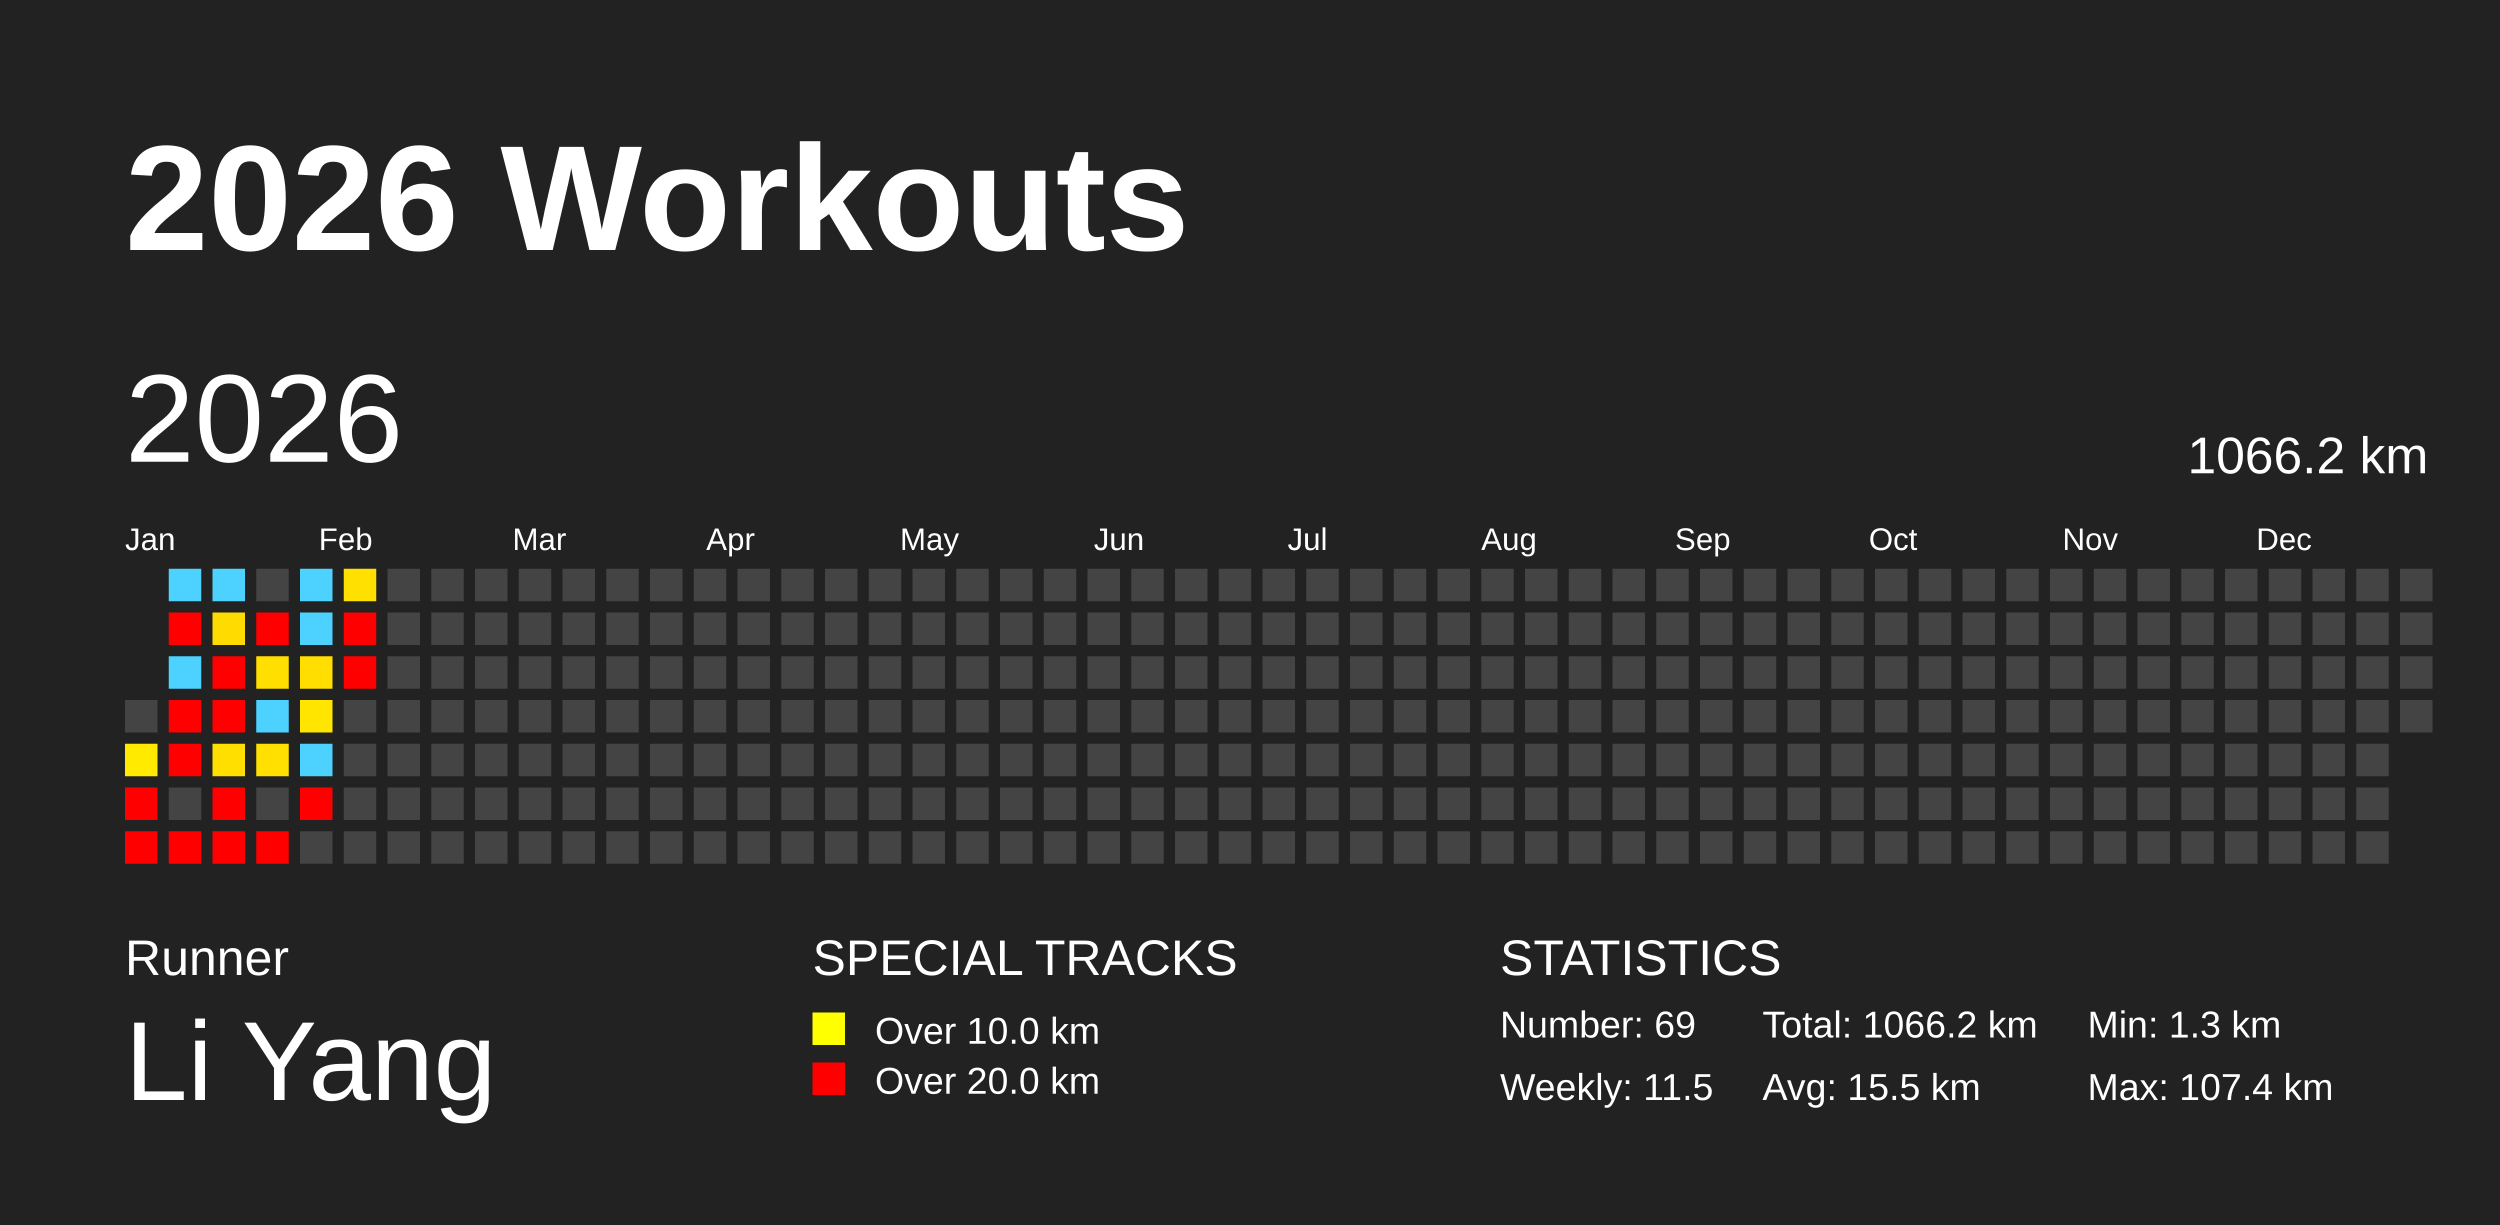
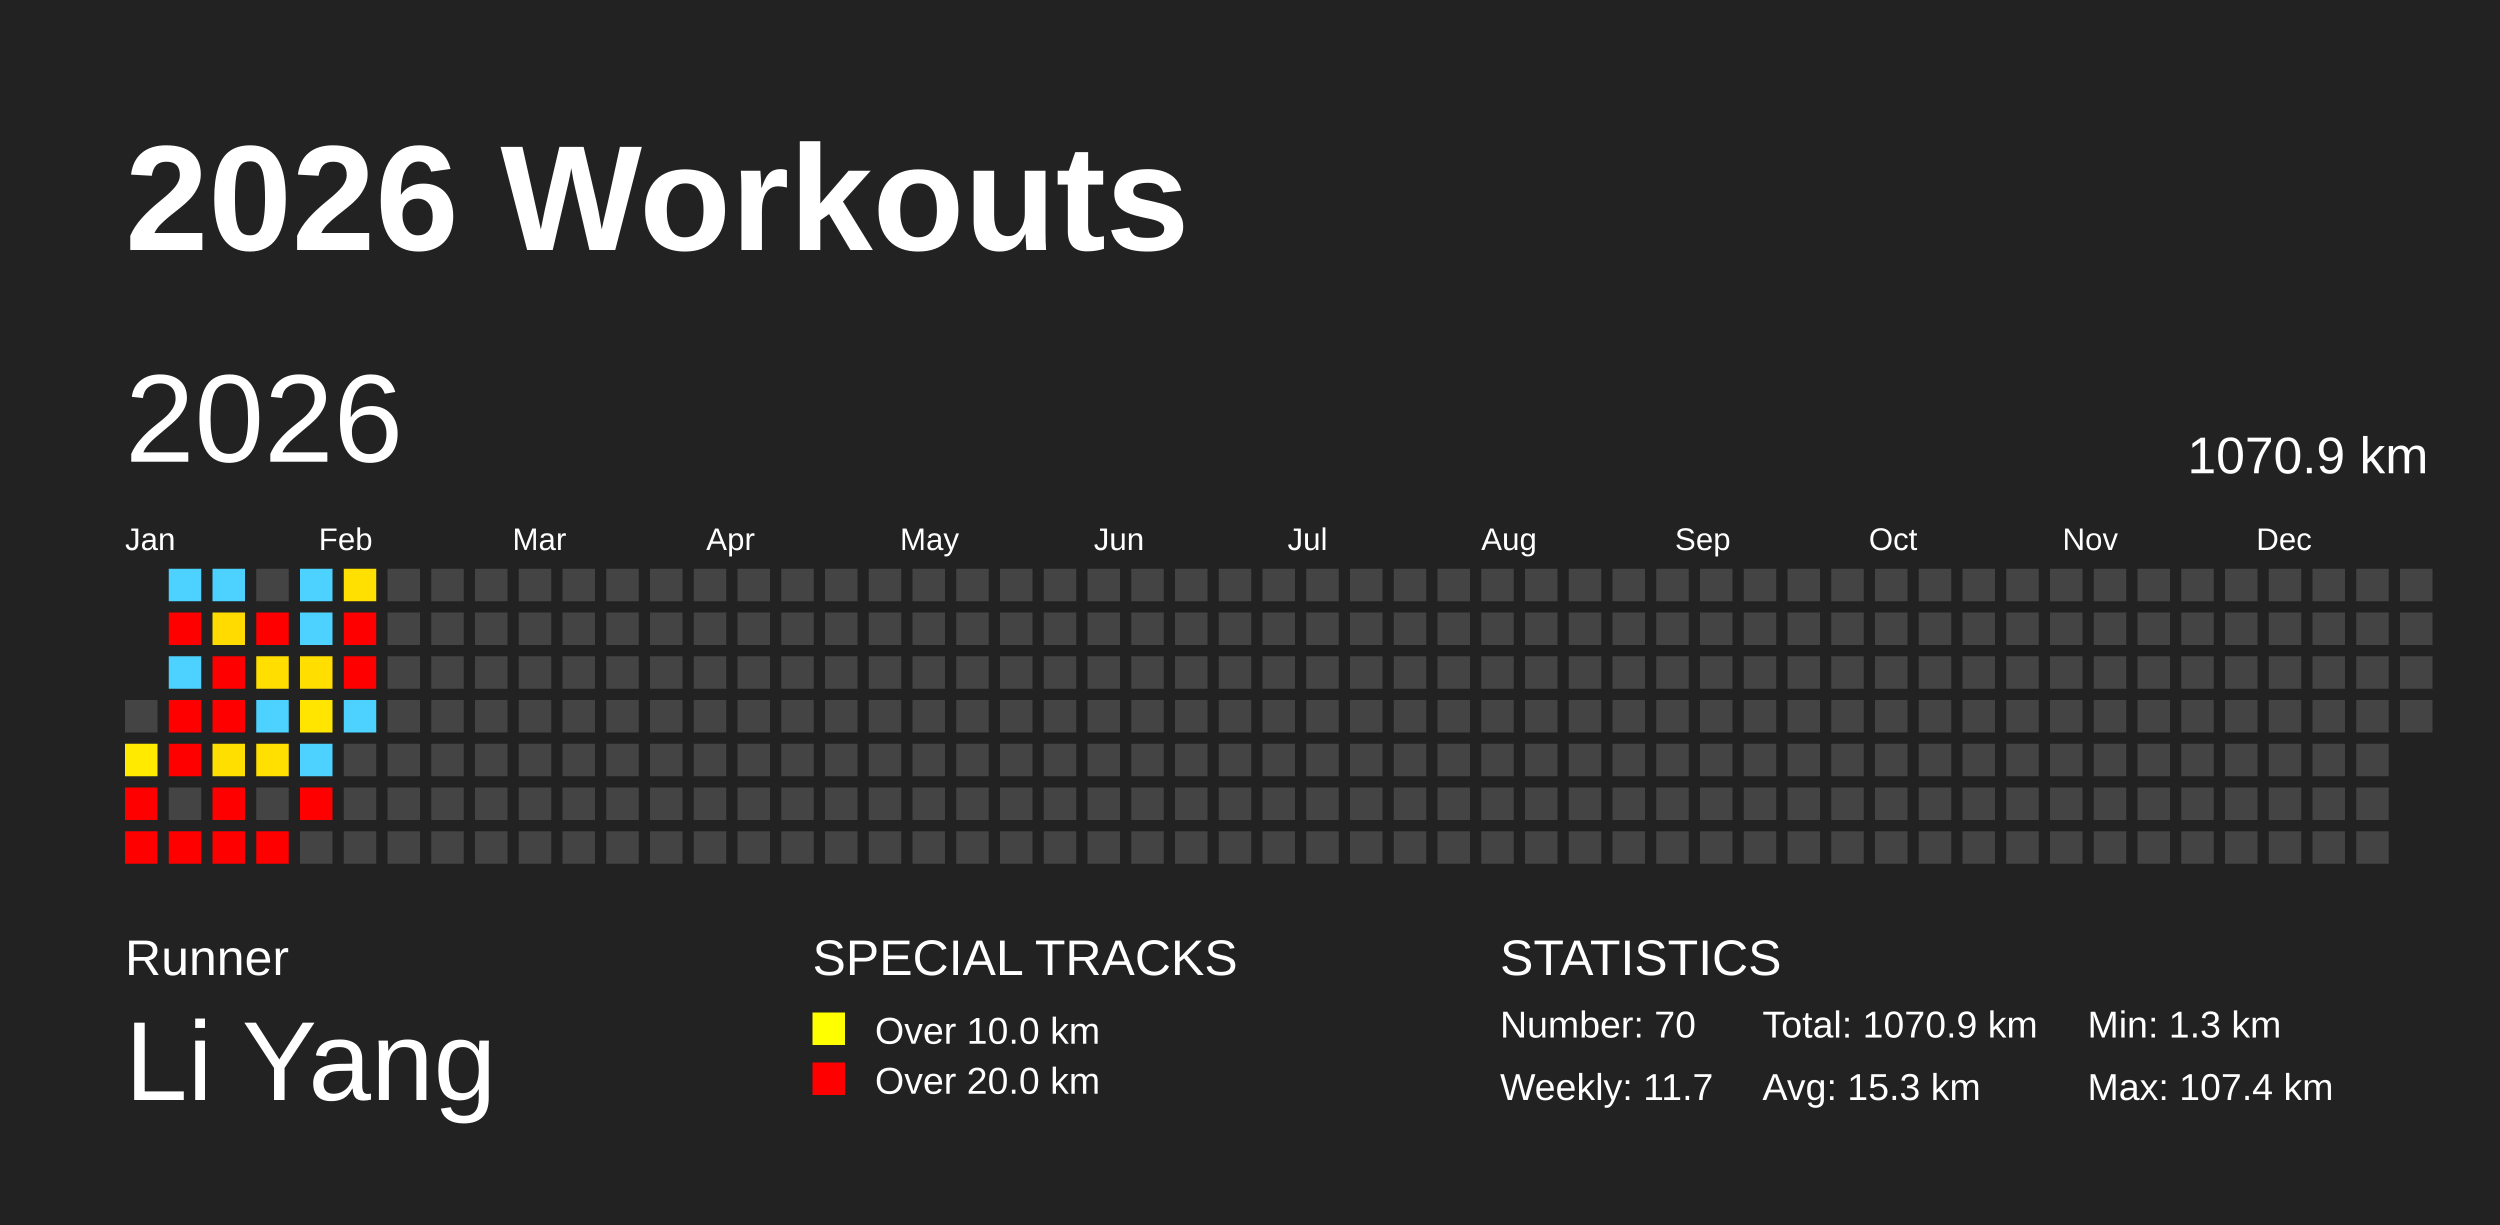
<svg xmlns="http://www.w3.org/2000/svg" baseProfile="full" height="98mm" version="1.1" viewBox="0,0,200,98" width="200mm">
  <defs />
  <rect fill="#222222" height="98" width="200" x="0" y="0" />
  <text fill="#FFFFFF" style="font-size:12px; font-family:Arial; font-weight:bold;" x="10" y="20">2026 Workouts</text>
  <text fill="#FFFFFF" style="font-size:4px; font-family:Arial" x="10" y="78">Runner</text>
  <text fill="#FFFFFF" style="font-size:9px; font-family:Arial" x="10" y="88">Li Yang</text>
  <text fill="#FFFFFF" style="font-size:4px; font-family:Arial" x="65" y="78">SPECIAL TRACKS</text>
  <rect fill="yellow" height="2.6" width="2.6" x="65" y="81" />
  <text fill="#FFFFFF" style="font-size:3px; font-family:Arial" x="70" y="83.5">Over 10.0 km</text>
  <rect fill="red" height="2.6" width="2.6" x="65" y="85" />
  <text fill="#FFFFFF" style="font-size:3px; font-family:Arial" x="70" y="87.5">Over 20.0 km</text>
  <text fill="#FFFFFF" style="font-size:4px; font-family:Arial" x="120" y="78">STATISTICS</text>
-   <text fill="#FFFFFF" style="font-size:3px; font-family:Arial" x="120" y="83">Number: 69</text>
-   <text fill="#FFFFFF" style="font-size:3px; font-family:Arial" x="120" y="88">Weekly: 11.5</text>
-   <text fill="#FFFFFF" style="font-size:3px; font-family:Arial" x="141" y="83">Total: 1066.2 km</text>
-   <text fill="#FFFFFF" style="font-size:3px; font-family:Arial" x="141" y="88">Avg: 15.5 km</text>
+   <text fill="#FFFFFF" style="font-size:3px; font-family:Arial" x="120" y="83">Number: 70</text>
+   <text fill="#FFFFFF" style="font-size:3px; font-family:Arial" x="120" y="88">Weekly: 11.7</text>
+   <text fill="#FFFFFF" style="font-size:3px; font-family:Arial" x="141" y="83">Total: 1070.9 km</text>
+   <text fill="#FFFFFF" style="font-size:3px; font-family:Arial" x="141" y="88">Avg: 15.3 km</text>
  <text fill="#FFFFFF" style="font-size:3px; font-family:Arial" x="167" y="83">Min: 1.3 km</text>
  <text fill="#FFFFFF" style="font-size:3px; font-family:Arial" x="167" y="88">Max: 107.4 km</text>
  <text dominant-baseline="hanging" fill="#FFFFFF" style="font-size:10.0px; font-family:Arial;" x="10" y="30">2026</text>
-   <text dominant-baseline="hanging" fill="#FFFFFF" style="font-size:4.125px; font-family:Arial;" x="175" y="35">1066.2 km</text>
+   <text dominant-baseline="hanging" fill="#FFFFFF" style="font-size:4.125px; font-family:Arial;" x="175" y="35">1070.9 km</text>
  <text fill="#FFFFFF" style="font-size:2.5px; font-family:Arial" x="10.0" y="44">Jan</text>
  <text fill="#FFFFFF" style="font-size:2.5px; font-family:Arial" x="25.5" y="44">Feb</text>
  <text fill="#FFFFFF" style="font-size:2.5px; font-family:Arial" x="41.0" y="44">Mar</text>
  <text fill="#FFFFFF" style="font-size:2.5px; font-family:Arial" x="56.5" y="44">Apr</text>
  <text fill="#FFFFFF" style="font-size:2.5px; font-family:Arial" x="72.0" y="44">May</text>
  <text fill="#FFFFFF" style="font-size:2.5px; font-family:Arial" x="87.5" y="44">Jun</text>
  <text fill="#FFFFFF" style="font-size:2.5px; font-family:Arial" x="103.0" y="44">Jul</text>
  <text fill="#FFFFFF" style="font-size:2.5px; font-family:Arial" x="118.5" y="44">Aug</text>
  <text fill="#FFFFFF" style="font-size:2.5px; font-family:Arial" x="134.0" y="44">Sep</text>
  <text fill="#FFFFFF" style="font-size:2.5px; font-family:Arial" x="149.5" y="44">Oct</text>
  <text fill="#FFFFFF" style="font-size:2.5px; font-family:Arial" x="165.0" y="44">Nov</text>
  <text fill="#FFFFFF" style="font-size:2.5px; font-family:Arial" x="180.5" y="44">Dec</text>
  <rect fill="#444444" height="2.6" width="2.6" x="10.0" y="56.0" />
  <rect fill="#ffea00" height="2.6" width="2.6" x="10.0" y="59.5" />
  <rect fill="red" height="2.6" width="2.6" x="10.0" y="63.0" />
  <rect fill="red" height="2.6" width="2.6" x="10.0" y="66.5" />
  <rect fill="#4dd2ff" height="2.6" width="2.6" x="13.5" y="45.5" />
  <rect fill="red" height="2.6" width="2.6" x="13.5" y="49.0" />
  <rect fill="#4dd2ff" height="2.6" width="2.6" x="13.5" y="52.5" />
  <rect fill="red" height="2.6" width="2.6" x="13.5" y="56.0" />
  <rect fill="red" height="2.6" width="2.6" x="13.5" y="59.5" />
  <rect fill="#444444" height="2.6" width="2.6" x="13.5" y="63.0" />
  <rect fill="red" height="2.6" width="2.6" x="13.5" y="66.5" />
  <rect fill="#4dd2ff" height="2.6" width="2.6" x="17.0" y="45.5" />
  <rect fill="#ffdb00" height="2.6" width="2.6" x="17.0" y="49.0" />
  <rect fill="red" height="2.6" width="2.6" x="17.0" y="52.5" />
  <rect fill="red" height="2.6" width="2.6" x="17.0" y="56.0" />
  <rect fill="#ffdf00" height="2.6" width="2.6" x="17.0" y="59.5" />
  <rect fill="red" height="2.6" width="2.6" x="17.0" y="63.0" />
  <rect fill="red" height="2.6" width="2.6" x="17.0" y="66.5" />
  <rect fill="#444444" height="2.6" width="2.6" x="20.5" y="45.5" />
  <rect fill="red" height="2.6" width="2.6" x="20.5" y="49.0" />
-   <rect fill="#ffdf00" height="2.6" width="2.6" x="20.5" y="52.5" />
+   <rect fill="#ffde00" height="2.6" width="2.6" x="20.5" y="52.5" />
  <rect fill="#4dd2ff" height="2.6" width="2.6" x="20.5" y="56.0" />
  <rect fill="#ffe000" height="2.6" width="2.6" x="20.5" y="59.5" />
  <rect fill="#444444" height="2.6" width="2.6" x="20.5" y="63.0" />
  <rect fill="red" height="2.6" width="2.6" x="20.5" y="66.5" />
  <rect fill="#4dd2ff" height="2.6" width="2.6" x="24.0" y="45.5" />
  <rect fill="#4dd2ff" height="2.6" width="2.6" x="24.0" y="49.0" />
  <rect fill="#ffde00" height="2.6" width="2.6" x="24.0" y="52.5" />
  <rect fill="#ffe500" height="2.6" width="2.6" x="24.0" y="56.0" />
  <rect fill="#4dd2ff" height="2.6" width="2.6" x="24.0" y="59.5" />
  <rect fill="red" height="2.6" width="2.6" x="24.0" y="63.0" />
  <rect fill="#444444" height="2.6" width="2.6" x="24.0" y="66.5" />
  <rect fill="#ffe000" height="2.6" width="2.6" x="27.5" y="45.5" />
  <rect fill="red" height="2.6" width="2.6" x="27.5" y="49.0" />
  <rect fill="red" height="2.6" width="2.6" x="27.5" y="52.5" />
-   <rect fill="#444444" height="2.6" width="2.6" x="27.5" y="56.0" />
+   <rect fill="#4dd2ff" height="2.6" width="2.6" x="27.5" y="56.0" />
  <rect fill="#444444" height="2.6" width="2.6" x="27.5" y="59.5" />
  <rect fill="#444444" height="2.6" width="2.6" x="27.5" y="63.0" />
  <rect fill="#444444" height="2.6" width="2.6" x="27.5" y="66.5" />
  <rect fill="#444444" height="2.6" width="2.6" x="31.0" y="45.5" />
  <rect fill="#444444" height="2.6" width="2.6" x="31.0" y="49.0" />
  <rect fill="#444444" height="2.6" width="2.6" x="31.0" y="52.5" />
  <rect fill="#444444" height="2.6" width="2.6" x="31.0" y="56.0" />
  <rect fill="#444444" height="2.6" width="2.6" x="31.0" y="59.5" />
  <rect fill="#444444" height="2.6" width="2.6" x="31.0" y="63.0" />
  <rect fill="#444444" height="2.6" width="2.6" x="31.0" y="66.5" />
  <rect fill="#444444" height="2.6" width="2.6" x="34.5" y="45.5" />
  <rect fill="#444444" height="2.6" width="2.6" x="34.5" y="49.0" />
  <rect fill="#444444" height="2.6" width="2.6" x="34.5" y="52.5" />
  <rect fill="#444444" height="2.6" width="2.6" x="34.5" y="56.0" />
  <rect fill="#444444" height="2.6" width="2.6" x="34.5" y="59.5" />
  <rect fill="#444444" height="2.6" width="2.6" x="34.5" y="63.0" />
  <rect fill="#444444" height="2.6" width="2.6" x="34.5" y="66.5" />
  <rect fill="#444444" height="2.6" width="2.6" x="38.0" y="45.5" />
  <rect fill="#444444" height="2.6" width="2.6" x="38.0" y="49.0" />
  <rect fill="#444444" height="2.6" width="2.6" x="38.0" y="52.5" />
  <rect fill="#444444" height="2.6" width="2.6" x="38.0" y="56.0" />
  <rect fill="#444444" height="2.6" width="2.6" x="38.0" y="59.5" />
  <rect fill="#444444" height="2.6" width="2.6" x="38.0" y="63.0" />
  <rect fill="#444444" height="2.6" width="2.6" x="38.0" y="66.5" />
  <rect fill="#444444" height="2.6" width="2.6" x="41.5" y="45.5" />
  <rect fill="#444444" height="2.6" width="2.6" x="41.5" y="49.0" />
  <rect fill="#444444" height="2.6" width="2.6" x="41.5" y="52.5" />
  <rect fill="#444444" height="2.6" width="2.6" x="41.5" y="56.0" />
  <rect fill="#444444" height="2.6" width="2.6" x="41.5" y="59.5" />
  <rect fill="#444444" height="2.6" width="2.6" x="41.5" y="63.0" />
  <rect fill="#444444" height="2.6" width="2.6" x="41.5" y="66.5" />
  <rect fill="#444444" height="2.6" width="2.6" x="45.0" y="45.5" />
  <rect fill="#444444" height="2.6" width="2.6" x="45.0" y="49.0" />
  <rect fill="#444444" height="2.6" width="2.6" x="45.0" y="52.5" />
  <rect fill="#444444" height="2.6" width="2.6" x="45.0" y="56.0" />
  <rect fill="#444444" height="2.6" width="2.6" x="45.0" y="59.5" />
  <rect fill="#444444" height="2.6" width="2.6" x="45.0" y="63.0" />
  <rect fill="#444444" height="2.6" width="2.6" x="45.0" y="66.5" />
  <rect fill="#444444" height="2.6" width="2.6" x="48.5" y="45.5" />
  <rect fill="#444444" height="2.6" width="2.6" x="48.5" y="49.0" />
  <rect fill="#444444" height="2.6" width="2.6" x="48.5" y="52.5" />
  <rect fill="#444444" height="2.6" width="2.6" x="48.5" y="56.0" />
  <rect fill="#444444" height="2.6" width="2.6" x="48.5" y="59.5" />
  <rect fill="#444444" height="2.6" width="2.6" x="48.5" y="63.0" />
  <rect fill="#444444" height="2.6" width="2.6" x="48.5" y="66.5" />
  <rect fill="#444444" height="2.6" width="2.6" x="52.0" y="45.5" />
  <rect fill="#444444" height="2.6" width="2.6" x="52.0" y="49.0" />
  <rect fill="#444444" height="2.6" width="2.6" x="52.0" y="52.5" />
  <rect fill="#444444" height="2.6" width="2.6" x="52.0" y="56.0" />
  <rect fill="#444444" height="2.6" width="2.6" x="52.0" y="59.5" />
  <rect fill="#444444" height="2.6" width="2.6" x="52.0" y="63.0" />
  <rect fill="#444444" height="2.6" width="2.6" x="52.0" y="66.5" />
  <rect fill="#444444" height="2.6" width="2.6" x="55.5" y="45.5" />
  <rect fill="#444444" height="2.6" width="2.6" x="55.5" y="49.0" />
  <rect fill="#444444" height="2.6" width="2.6" x="55.5" y="52.5" />
  <rect fill="#444444" height="2.6" width="2.6" x="55.5" y="56.0" />
  <rect fill="#444444" height="2.6" width="2.6" x="55.5" y="59.5" />
  <rect fill="#444444" height="2.6" width="2.6" x="55.5" y="63.0" />
  <rect fill="#444444" height="2.6" width="2.6" x="55.5" y="66.5" />
  <rect fill="#444444" height="2.6" width="2.6" x="59.0" y="45.5" />
  <rect fill="#444444" height="2.6" width="2.6" x="59.0" y="49.0" />
  <rect fill="#444444" height="2.6" width="2.6" x="59.0" y="52.5" />
  <rect fill="#444444" height="2.6" width="2.6" x="59.0" y="56.0" />
  <rect fill="#444444" height="2.6" width="2.6" x="59.0" y="59.5" />
  <rect fill="#444444" height="2.6" width="2.6" x="59.0" y="63.0" />
  <rect fill="#444444" height="2.6" width="2.6" x="59.0" y="66.5" />
  <rect fill="#444444" height="2.6" width="2.6" x="62.5" y="45.5" />
  <rect fill="#444444" height="2.6" width="2.6" x="62.5" y="49.0" />
  <rect fill="#444444" height="2.6" width="2.6" x="62.5" y="52.5" />
  <rect fill="#444444" height="2.6" width="2.6" x="62.5" y="56.0" />
  <rect fill="#444444" height="2.6" width="2.6" x="62.5" y="59.5" />
  <rect fill="#444444" height="2.6" width="2.6" x="62.5" y="63.0" />
  <rect fill="#444444" height="2.6" width="2.6" x="62.5" y="66.5" />
  <rect fill="#444444" height="2.6" width="2.6" x="66.0" y="45.5" />
  <rect fill="#444444" height="2.6" width="2.6" x="66.0" y="49.0" />
  <rect fill="#444444" height="2.6" width="2.6" x="66.0" y="52.5" />
  <rect fill="#444444" height="2.6" width="2.6" x="66.0" y="56.0" />
  <rect fill="#444444" height="2.6" width="2.6" x="66.0" y="59.5" />
  <rect fill="#444444" height="2.6" width="2.6" x="66.0" y="63.0" />
  <rect fill="#444444" height="2.6" width="2.6" x="66.0" y="66.5" />
  <rect fill="#444444" height="2.6" width="2.6" x="69.5" y="45.5" />
  <rect fill="#444444" height="2.6" width="2.6" x="69.5" y="49.0" />
  <rect fill="#444444" height="2.6" width="2.6" x="69.5" y="52.5" />
  <rect fill="#444444" height="2.6" width="2.6" x="69.5" y="56.0" />
  <rect fill="#444444" height="2.6" width="2.6" x="69.5" y="59.5" />
  <rect fill="#444444" height="2.6" width="2.6" x="69.5" y="63.0" />
  <rect fill="#444444" height="2.6" width="2.6" x="69.5" y="66.5" />
  <rect fill="#444444" height="2.6" width="2.6" x="73.0" y="45.5" />
  <rect fill="#444444" height="2.6" width="2.6" x="73.0" y="49.0" />
  <rect fill="#444444" height="2.6" width="2.6" x="73.0" y="52.5" />
  <rect fill="#444444" height="2.6" width="2.6" x="73.0" y="56.0" />
  <rect fill="#444444" height="2.6" width="2.6" x="73.0" y="59.5" />
  <rect fill="#444444" height="2.6" width="2.6" x="73.0" y="63.0" />
  <rect fill="#444444" height="2.6" width="2.6" x="73.0" y="66.5" />
  <rect fill="#444444" height="2.6" width="2.6" x="76.5" y="45.5" />
  <rect fill="#444444" height="2.6" width="2.6" x="76.5" y="49.0" />
  <rect fill="#444444" height="2.6" width="2.6" x="76.5" y="52.5" />
  <rect fill="#444444" height="2.6" width="2.6" x="76.5" y="56.0" />
  <rect fill="#444444" height="2.6" width="2.6" x="76.5" y="59.5" />
  <rect fill="#444444" height="2.6" width="2.6" x="76.5" y="63.0" />
  <rect fill="#444444" height="2.6" width="2.6" x="76.5" y="66.5" />
  <rect fill="#444444" height="2.6" width="2.6" x="80.0" y="45.5" />
  <rect fill="#444444" height="2.6" width="2.6" x="80.0" y="49.0" />
  <rect fill="#444444" height="2.6" width="2.6" x="80.0" y="52.5" />
  <rect fill="#444444" height="2.6" width="2.6" x="80.0" y="56.0" />
  <rect fill="#444444" height="2.6" width="2.6" x="80.0" y="59.5" />
  <rect fill="#444444" height="2.6" width="2.6" x="80.0" y="63.0" />
  <rect fill="#444444" height="2.6" width="2.6" x="80.0" y="66.5" />
  <rect fill="#444444" height="2.6" width="2.6" x="83.5" y="45.5" />
  <rect fill="#444444" height="2.6" width="2.6" x="83.5" y="49.0" />
  <rect fill="#444444" height="2.6" width="2.6" x="83.5" y="52.5" />
  <rect fill="#444444" height="2.6" width="2.6" x="83.5" y="56.0" />
  <rect fill="#444444" height="2.6" width="2.6" x="83.5" y="59.5" />
  <rect fill="#444444" height="2.6" width="2.6" x="83.5" y="63.0" />
  <rect fill="#444444" height="2.6" width="2.6" x="83.5" y="66.5" />
  <rect fill="#444444" height="2.6" width="2.6" x="87.0" y="45.5" />
  <rect fill="#444444" height="2.6" width="2.6" x="87.0" y="49.0" />
  <rect fill="#444444" height="2.6" width="2.6" x="87.0" y="52.5" />
  <rect fill="#444444" height="2.6" width="2.6" x="87.0" y="56.0" />
  <rect fill="#444444" height="2.6" width="2.6" x="87.0" y="59.5" />
  <rect fill="#444444" height="2.6" width="2.6" x="87.0" y="63.0" />
  <rect fill="#444444" height="2.6" width="2.6" x="87.0" y="66.5" />
  <rect fill="#444444" height="2.6" width="2.6" x="90.5" y="45.5" />
  <rect fill="#444444" height="2.6" width="2.6" x="90.5" y="49.0" />
  <rect fill="#444444" height="2.6" width="2.6" x="90.5" y="52.5" />
  <rect fill="#444444" height="2.6" width="2.6" x="90.5" y="56.0" />
  <rect fill="#444444" height="2.6" width="2.6" x="90.5" y="59.5" />
  <rect fill="#444444" height="2.6" width="2.6" x="90.5" y="63.0" />
  <rect fill="#444444" height="2.6" width="2.6" x="90.5" y="66.5" />
  <rect fill="#444444" height="2.6" width="2.6" x="94.0" y="45.5" />
  <rect fill="#444444" height="2.6" width="2.6" x="94.0" y="49.0" />
  <rect fill="#444444" height="2.6" width="2.6" x="94.0" y="52.5" />
  <rect fill="#444444" height="2.6" width="2.6" x="94.0" y="56.0" />
  <rect fill="#444444" height="2.6" width="2.6" x="94.0" y="59.5" />
  <rect fill="#444444" height="2.6" width="2.6" x="94.0" y="63.0" />
  <rect fill="#444444" height="2.6" width="2.6" x="94.0" y="66.5" />
  <rect fill="#444444" height="2.6" width="2.6" x="97.5" y="45.5" />
  <rect fill="#444444" height="2.6" width="2.6" x="97.5" y="49.0" />
  <rect fill="#444444" height="2.6" width="2.6" x="97.5" y="52.5" />
  <rect fill="#444444" height="2.6" width="2.6" x="97.5" y="56.0" />
  <rect fill="#444444" height="2.6" width="2.6" x="97.5" y="59.5" />
  <rect fill="#444444" height="2.6" width="2.6" x="97.5" y="63.0" />
  <rect fill="#444444" height="2.6" width="2.6" x="97.5" y="66.5" />
  <rect fill="#444444" height="2.6" width="2.6" x="101.0" y="45.5" />
  <rect fill="#444444" height="2.6" width="2.6" x="101.0" y="49.0" />
  <rect fill="#444444" height="2.6" width="2.6" x="101.0" y="52.5" />
  <rect fill="#444444" height="2.6" width="2.6" x="101.0" y="56.0" />
  <rect fill="#444444" height="2.6" width="2.6" x="101.0" y="59.5" />
  <rect fill="#444444" height="2.6" width="2.6" x="101.0" y="63.0" />
  <rect fill="#444444" height="2.6" width="2.6" x="101.0" y="66.5" />
  <rect fill="#444444" height="2.6" width="2.6" x="104.5" y="45.5" />
  <rect fill="#444444" height="2.6" width="2.6" x="104.5" y="49.0" />
  <rect fill="#444444" height="2.6" width="2.6" x="104.5" y="52.5" />
  <rect fill="#444444" height="2.6" width="2.6" x="104.5" y="56.0" />
  <rect fill="#444444" height="2.6" width="2.6" x="104.5" y="59.5" />
  <rect fill="#444444" height="2.6" width="2.6" x="104.5" y="63.0" />
  <rect fill="#444444" height="2.6" width="2.6" x="104.5" y="66.5" />
  <rect fill="#444444" height="2.6" width="2.6" x="108.0" y="45.5" />
  <rect fill="#444444" height="2.6" width="2.6" x="108.0" y="49.0" />
  <rect fill="#444444" height="2.6" width="2.6" x="108.0" y="52.5" />
  <rect fill="#444444" height="2.6" width="2.6" x="108.0" y="56.0" />
  <rect fill="#444444" height="2.6" width="2.6" x="108.0" y="59.5" />
  <rect fill="#444444" height="2.6" width="2.6" x="108.0" y="63.0" />
  <rect fill="#444444" height="2.6" width="2.6" x="108.0" y="66.5" />
  <rect fill="#444444" height="2.6" width="2.6" x="111.5" y="45.5" />
  <rect fill="#444444" height="2.6" width="2.6" x="111.5" y="49.0" />
  <rect fill="#444444" height="2.6" width="2.6" x="111.5" y="52.5" />
  <rect fill="#444444" height="2.6" width="2.6" x="111.5" y="56.0" />
  <rect fill="#444444" height="2.6" width="2.6" x="111.5" y="59.5" />
  <rect fill="#444444" height="2.6" width="2.6" x="111.5" y="63.0" />
  <rect fill="#444444" height="2.6" width="2.6" x="111.5" y="66.5" />
  <rect fill="#444444" height="2.6" width="2.6" x="115.0" y="45.5" />
  <rect fill="#444444" height="2.6" width="2.6" x="115.0" y="49.0" />
  <rect fill="#444444" height="2.6" width="2.6" x="115.0" y="52.5" />
  <rect fill="#444444" height="2.6" width="2.6" x="115.0" y="56.0" />
  <rect fill="#444444" height="2.6" width="2.6" x="115.0" y="59.5" />
  <rect fill="#444444" height="2.6" width="2.6" x="115.0" y="63.0" />
  <rect fill="#444444" height="2.6" width="2.6" x="115.0" y="66.5" />
  <rect fill="#444444" height="2.6" width="2.6" x="118.5" y="45.5" />
  <rect fill="#444444" height="2.6" width="2.6" x="118.5" y="49.0" />
  <rect fill="#444444" height="2.6" width="2.6" x="118.5" y="52.5" />
  <rect fill="#444444" height="2.6" width="2.6" x="118.5" y="56.0" />
  <rect fill="#444444" height="2.6" width="2.6" x="118.5" y="59.5" />
  <rect fill="#444444" height="2.6" width="2.6" x="118.5" y="63.0" />
  <rect fill="#444444" height="2.6" width="2.6" x="118.5" y="66.5" />
  <rect fill="#444444" height="2.6" width="2.6" x="122.0" y="45.5" />
  <rect fill="#444444" height="2.6" width="2.6" x="122.0" y="49.0" />
  <rect fill="#444444" height="2.6" width="2.6" x="122.0" y="52.5" />
  <rect fill="#444444" height="2.6" width="2.6" x="122.0" y="56.0" />
  <rect fill="#444444" height="2.6" width="2.6" x="122.0" y="59.5" />
  <rect fill="#444444" height="2.6" width="2.6" x="122.0" y="63.0" />
  <rect fill="#444444" height="2.6" width="2.6" x="122.0" y="66.5" />
  <rect fill="#444444" height="2.6" width="2.6" x="125.5" y="45.5" />
  <rect fill="#444444" height="2.6" width="2.6" x="125.5" y="49.0" />
  <rect fill="#444444" height="2.6" width="2.6" x="125.5" y="52.5" />
  <rect fill="#444444" height="2.6" width="2.6" x="125.5" y="56.0" />
  <rect fill="#444444" height="2.6" width="2.6" x="125.5" y="59.5" />
  <rect fill="#444444" height="2.6" width="2.6" x="125.5" y="63.0" />
  <rect fill="#444444" height="2.6" width="2.6" x="125.5" y="66.5" />
  <rect fill="#444444" height="2.6" width="2.6" x="129.0" y="45.5" />
  <rect fill="#444444" height="2.6" width="2.6" x="129.0" y="49.0" />
  <rect fill="#444444" height="2.6" width="2.6" x="129.0" y="52.5" />
  <rect fill="#444444" height="2.6" width="2.6" x="129.0" y="56.0" />
  <rect fill="#444444" height="2.6" width="2.6" x="129.0" y="59.5" />
  <rect fill="#444444" height="2.6" width="2.6" x="129.0" y="63.0" />
  <rect fill="#444444" height="2.6" width="2.6" x="129.0" y="66.5" />
  <rect fill="#444444" height="2.6" width="2.6" x="132.5" y="45.5" />
  <rect fill="#444444" height="2.6" width="2.6" x="132.5" y="49.0" />
  <rect fill="#444444" height="2.6" width="2.6" x="132.5" y="52.5" />
  <rect fill="#444444" height="2.6" width="2.6" x="132.5" y="56.0" />
  <rect fill="#444444" height="2.6" width="2.6" x="132.5" y="59.5" />
  <rect fill="#444444" height="2.6" width="2.6" x="132.5" y="63.0" />
  <rect fill="#444444" height="2.6" width="2.6" x="132.5" y="66.5" />
  <rect fill="#444444" height="2.6" width="2.6" x="136.0" y="45.5" />
  <rect fill="#444444" height="2.6" width="2.6" x="136.0" y="49.0" />
  <rect fill="#444444" height="2.6" width="2.6" x="136.0" y="52.5" />
  <rect fill="#444444" height="2.6" width="2.6" x="136.0" y="56.0" />
  <rect fill="#444444" height="2.6" width="2.6" x="136.0" y="59.5" />
  <rect fill="#444444" height="2.6" width="2.6" x="136.0" y="63.0" />
  <rect fill="#444444" height="2.6" width="2.6" x="136.0" y="66.5" />
  <rect fill="#444444" height="2.6" width="2.6" x="139.5" y="45.5" />
  <rect fill="#444444" height="2.6" width="2.6" x="139.5" y="49.0" />
  <rect fill="#444444" height="2.6" width="2.6" x="139.5" y="52.5" />
  <rect fill="#444444" height="2.6" width="2.6" x="139.5" y="56.0" />
  <rect fill="#444444" height="2.6" width="2.6" x="139.5" y="59.5" />
  <rect fill="#444444" height="2.6" width="2.6" x="139.5" y="63.0" />
  <rect fill="#444444" height="2.6" width="2.6" x="139.5" y="66.5" />
  <rect fill="#444444" height="2.6" width="2.6" x="143.0" y="45.5" />
  <rect fill="#444444" height="2.6" width="2.6" x="143.0" y="49.0" />
  <rect fill="#444444" height="2.6" width="2.6" x="143.0" y="52.5" />
  <rect fill="#444444" height="2.6" width="2.6" x="143.0" y="56.0" />
  <rect fill="#444444" height="2.6" width="2.6" x="143.0" y="59.5" />
  <rect fill="#444444" height="2.6" width="2.6" x="143.0" y="63.0" />
  <rect fill="#444444" height="2.6" width="2.6" x="143.0" y="66.5" />
  <rect fill="#444444" height="2.6" width="2.6" x="146.5" y="45.5" />
  <rect fill="#444444" height="2.6" width="2.6" x="146.5" y="49.0" />
  <rect fill="#444444" height="2.6" width="2.6" x="146.5" y="52.5" />
  <rect fill="#444444" height="2.6" width="2.6" x="146.5" y="56.0" />
  <rect fill="#444444" height="2.6" width="2.6" x="146.5" y="59.5" />
  <rect fill="#444444" height="2.6" width="2.6" x="146.5" y="63.0" />
  <rect fill="#444444" height="2.6" width="2.6" x="146.5" y="66.5" />
  <rect fill="#444444" height="2.6" width="2.6" x="150.0" y="45.5" />
  <rect fill="#444444" height="2.6" width="2.6" x="150.0" y="49.0" />
  <rect fill="#444444" height="2.6" width="2.6" x="150.0" y="52.5" />
  <rect fill="#444444" height="2.6" width="2.6" x="150.0" y="56.0" />
  <rect fill="#444444" height="2.6" width="2.6" x="150.0" y="59.5" />
  <rect fill="#444444" height="2.6" width="2.6" x="150.0" y="63.0" />
  <rect fill="#444444" height="2.6" width="2.6" x="150.0" y="66.5" />
  <rect fill="#444444" height="2.6" width="2.6" x="153.5" y="45.5" />
  <rect fill="#444444" height="2.6" width="2.6" x="153.5" y="49.0" />
  <rect fill="#444444" height="2.6" width="2.6" x="153.5" y="52.5" />
  <rect fill="#444444" height="2.6" width="2.6" x="153.5" y="56.0" />
  <rect fill="#444444" height="2.6" width="2.6" x="153.5" y="59.5" />
  <rect fill="#444444" height="2.6" width="2.6" x="153.5" y="63.0" />
  <rect fill="#444444" height="2.6" width="2.6" x="153.5" y="66.5" />
  <rect fill="#444444" height="2.6" width="2.6" x="157.0" y="45.5" />
  <rect fill="#444444" height="2.6" width="2.6" x="157.0" y="49.0" />
  <rect fill="#444444" height="2.6" width="2.6" x="157.0" y="52.5" />
  <rect fill="#444444" height="2.6" width="2.6" x="157.0" y="56.0" />
  <rect fill="#444444" height="2.6" width="2.6" x="157.0" y="59.5" />
  <rect fill="#444444" height="2.6" width="2.6" x="157.0" y="63.0" />
  <rect fill="#444444" height="2.6" width="2.6" x="157.0" y="66.5" />
  <rect fill="#444444" height="2.6" width="2.6" x="160.5" y="45.5" />
  <rect fill="#444444" height="2.6" width="2.6" x="160.5" y="49.0" />
  <rect fill="#444444" height="2.6" width="2.6" x="160.5" y="52.5" />
  <rect fill="#444444" height="2.6" width="2.6" x="160.5" y="56.0" />
  <rect fill="#444444" height="2.6" width="2.6" x="160.5" y="59.5" />
  <rect fill="#444444" height="2.6" width="2.6" x="160.5" y="63.0" />
  <rect fill="#444444" height="2.6" width="2.6" x="160.5" y="66.5" />
  <rect fill="#444444" height="2.6" width="2.6" x="164.0" y="45.5" />
  <rect fill="#444444" height="2.6" width="2.6" x="164.0" y="49.0" />
  <rect fill="#444444" height="2.6" width="2.6" x="164.0" y="52.5" />
  <rect fill="#444444" height="2.6" width="2.6" x="164.0" y="56.0" />
  <rect fill="#444444" height="2.6" width="2.6" x="164.0" y="59.5" />
  <rect fill="#444444" height="2.6" width="2.6" x="164.0" y="63.0" />
  <rect fill="#444444" height="2.6" width="2.6" x="164.0" y="66.5" />
  <rect fill="#444444" height="2.6" width="2.6" x="167.5" y="45.5" />
  <rect fill="#444444" height="2.6" width="2.6" x="167.5" y="49.0" />
  <rect fill="#444444" height="2.6" width="2.6" x="167.5" y="52.5" />
  <rect fill="#444444" height="2.6" width="2.6" x="167.5" y="56.0" />
  <rect fill="#444444" height="2.6" width="2.6" x="167.5" y="59.5" />
  <rect fill="#444444" height="2.6" width="2.6" x="167.5" y="63.0" />
  <rect fill="#444444" height="2.6" width="2.6" x="167.5" y="66.5" />
  <rect fill="#444444" height="2.6" width="2.6" x="171.0" y="45.5" />
  <rect fill="#444444" height="2.6" width="2.6" x="171.0" y="49.0" />
  <rect fill="#444444" height="2.6" width="2.6" x="171.0" y="52.5" />
  <rect fill="#444444" height="2.6" width="2.6" x="171.0" y="56.0" />
  <rect fill="#444444" height="2.6" width="2.6" x="171.0" y="59.5" />
  <rect fill="#444444" height="2.6" width="2.6" x="171.0" y="63.0" />
  <rect fill="#444444" height="2.6" width="2.6" x="171.0" y="66.5" />
  <rect fill="#444444" height="2.6" width="2.6" x="174.5" y="45.5" />
  <rect fill="#444444" height="2.6" width="2.6" x="174.5" y="49.0" />
  <rect fill="#444444" height="2.6" width="2.6" x="174.5" y="52.5" />
  <rect fill="#444444" height="2.6" width="2.6" x="174.5" y="56.0" />
  <rect fill="#444444" height="2.6" width="2.6" x="174.5" y="59.5" />
  <rect fill="#444444" height="2.6" width="2.6" x="174.5" y="63.0" />
  <rect fill="#444444" height="2.6" width="2.6" x="174.5" y="66.5" />
  <rect fill="#444444" height="2.6" width="2.6" x="178.0" y="45.5" />
  <rect fill="#444444" height="2.6" width="2.6" x="178.0" y="49.0" />
  <rect fill="#444444" height="2.6" width="2.6" x="178.0" y="52.5" />
  <rect fill="#444444" height="2.6" width="2.6" x="178.0" y="56.0" />
  <rect fill="#444444" height="2.6" width="2.6" x="178.0" y="59.5" />
  <rect fill="#444444" height="2.6" width="2.6" x="178.0" y="63.0" />
  <rect fill="#444444" height="2.6" width="2.6" x="178.0" y="66.5" />
  <rect fill="#444444" height="2.6" width="2.6" x="181.5" y="45.5" />
  <rect fill="#444444" height="2.6" width="2.6" x="181.5" y="49.0" />
  <rect fill="#444444" height="2.6" width="2.6" x="181.5" y="52.5" />
  <rect fill="#444444" height="2.6" width="2.6" x="181.5" y="56.0" />
  <rect fill="#444444" height="2.6" width="2.6" x="181.5" y="59.5" />
  <rect fill="#444444" height="2.6" width="2.6" x="181.5" y="63.0" />
  <rect fill="#444444" height="2.6" width="2.6" x="181.5" y="66.5" />
  <rect fill="#444444" height="2.6" width="2.6" x="185.0" y="45.5" />
  <rect fill="#444444" height="2.6" width="2.6" x="185.0" y="49.0" />
  <rect fill="#444444" height="2.6" width="2.6" x="185.0" y="52.5" />
  <rect fill="#444444" height="2.6" width="2.6" x="185.0" y="56.0" />
  <rect fill="#444444" height="2.6" width="2.6" x="185.0" y="59.5" />
  <rect fill="#444444" height="2.6" width="2.6" x="185.0" y="63.0" />
  <rect fill="#444444" height="2.6" width="2.6" x="185.0" y="66.5" />
  <rect fill="#444444" height="2.6" width="2.6" x="188.5" y="45.5" />
  <rect fill="#444444" height="2.6" width="2.6" x="188.5" y="49.0" />
  <rect fill="#444444" height="2.6" width="2.6" x="188.5" y="52.5" />
  <rect fill="#444444" height="2.6" width="2.6" x="188.5" y="56.0" />
  <rect fill="#444444" height="2.6" width="2.6" x="188.5" y="59.5" />
  <rect fill="#444444" height="2.6" width="2.6" x="188.5" y="63.0" />
  <rect fill="#444444" height="2.6" width="2.6" x="188.5" y="66.5" />
  <rect fill="#444444" height="2.6" width="2.6" x="192.0" y="45.5" />
  <rect fill="#444444" height="2.6" width="2.6" x="192.0" y="49.0" />
  <rect fill="#444444" height="2.6" width="2.6" x="192.0" y="52.5" />
  <rect fill="#444444" height="2.6" width="2.6" x="192.0" y="56.0" />
</svg>
